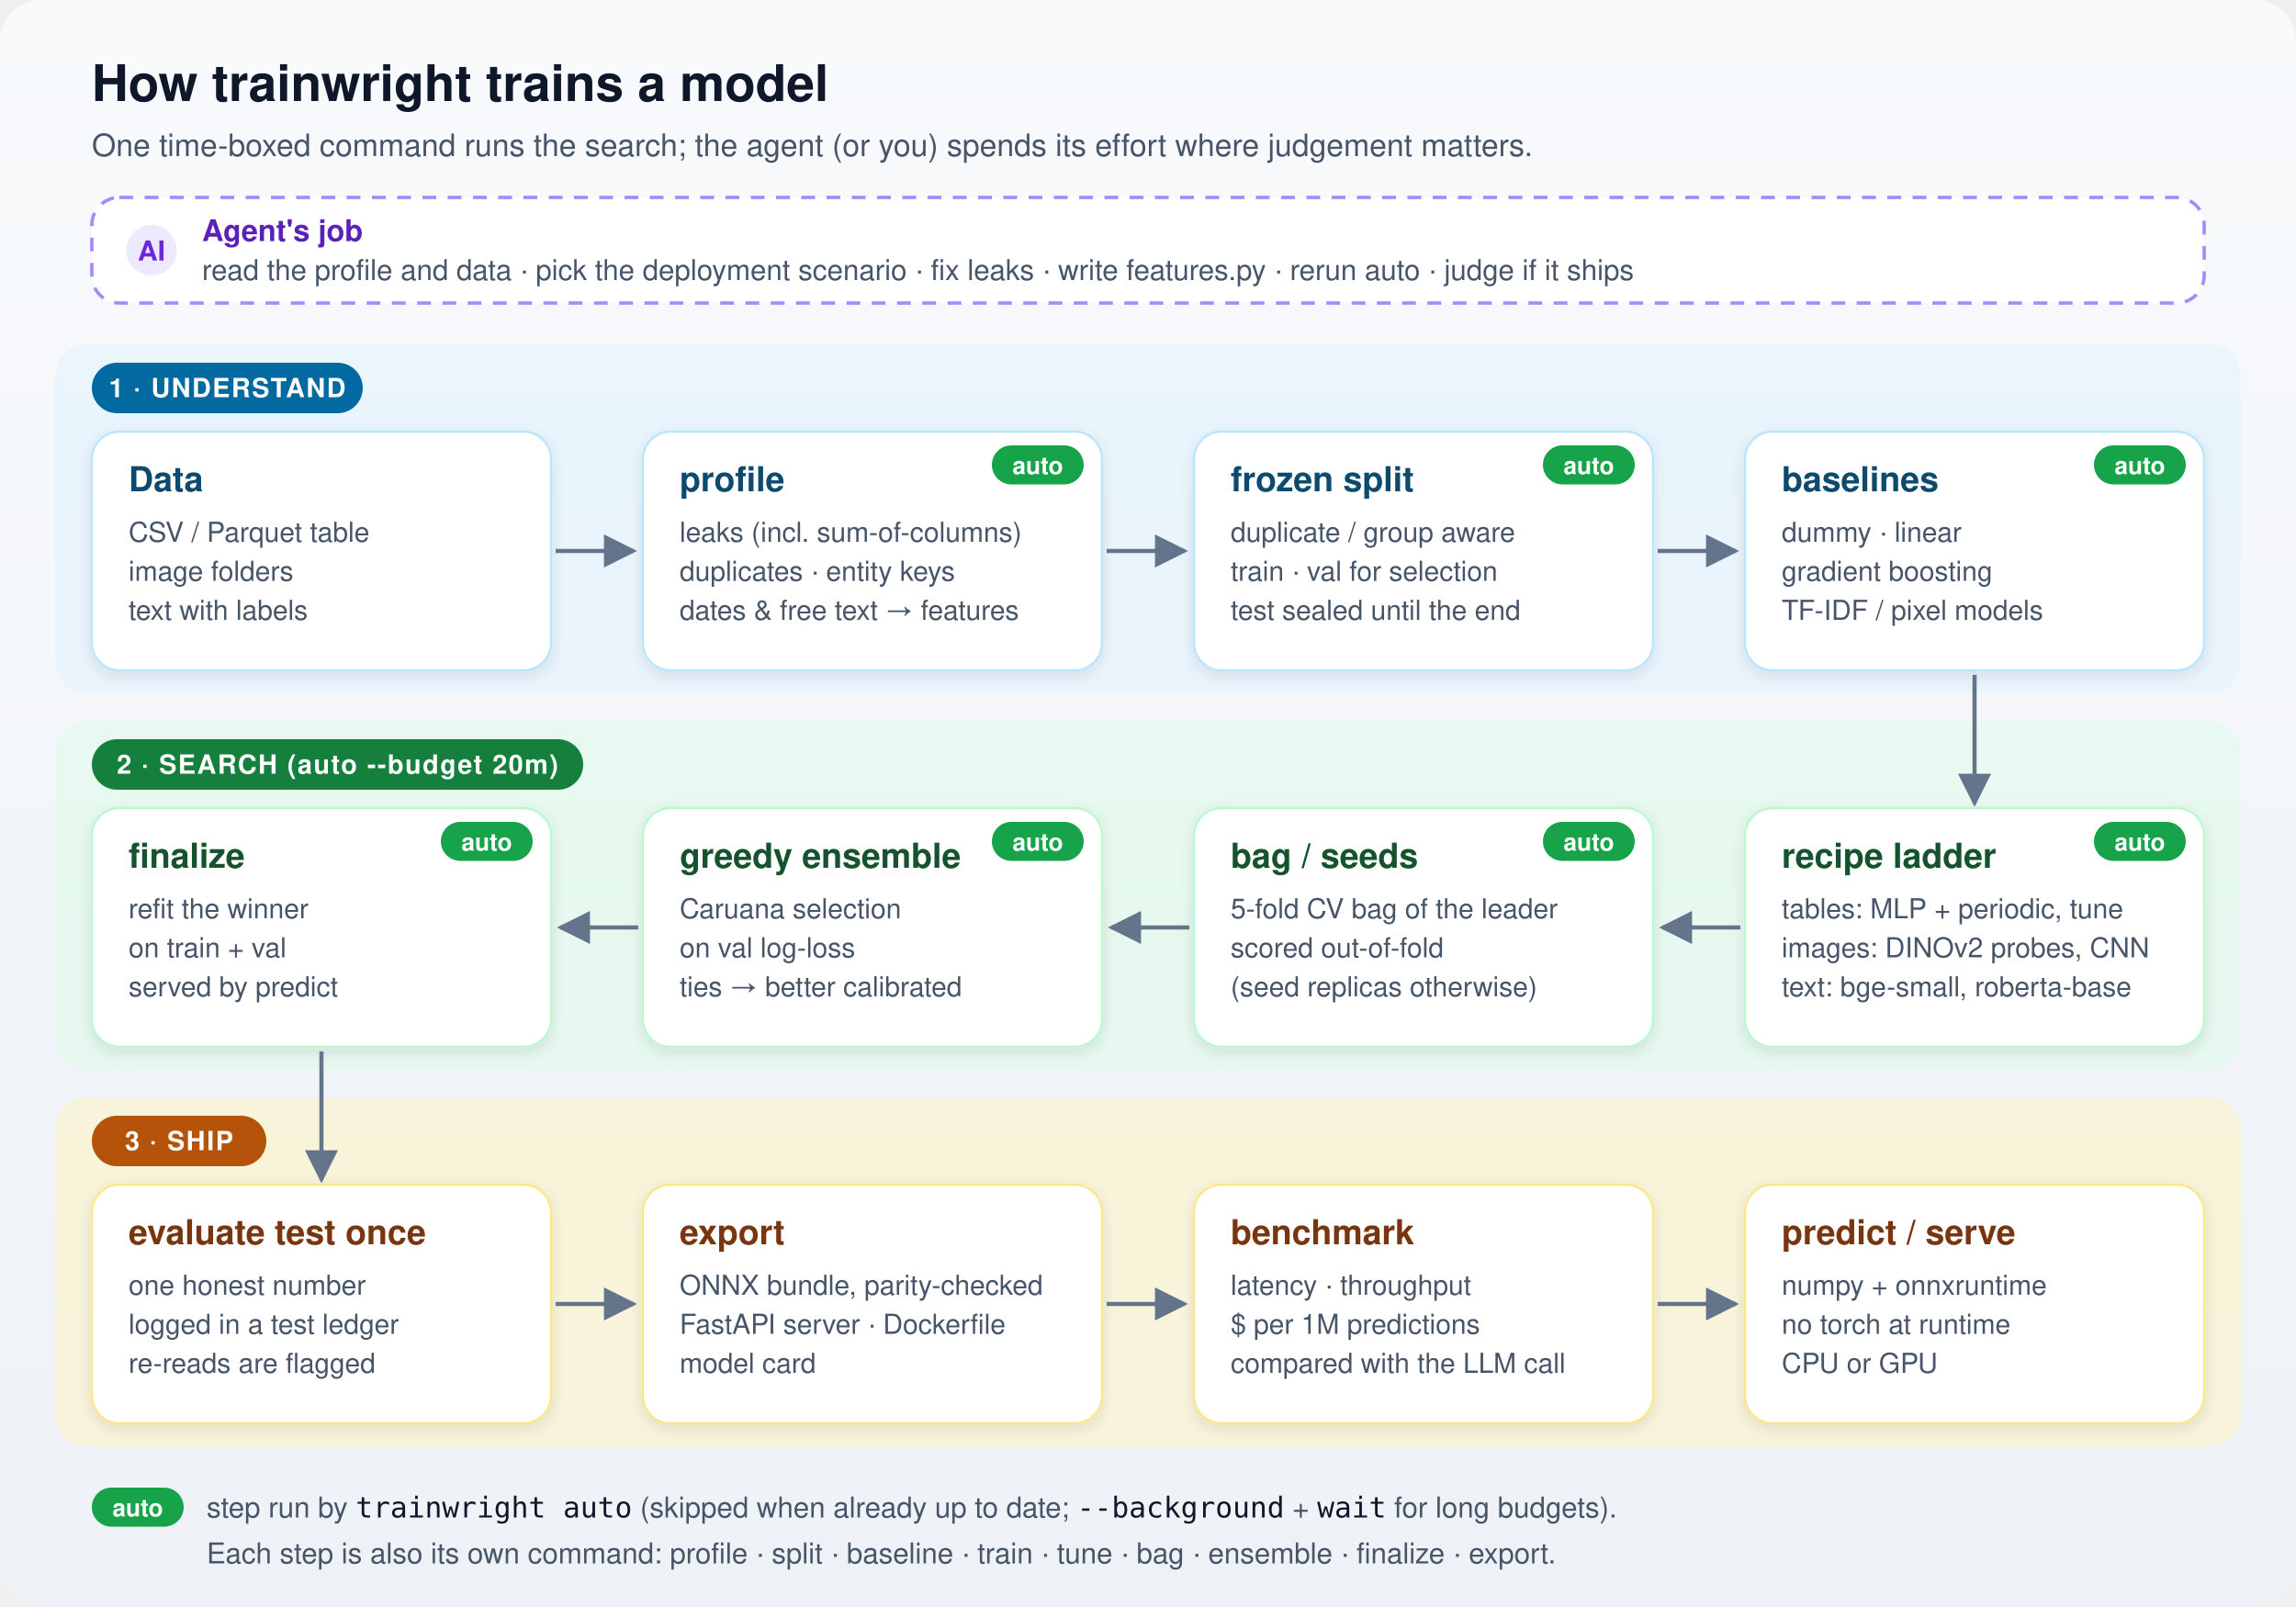
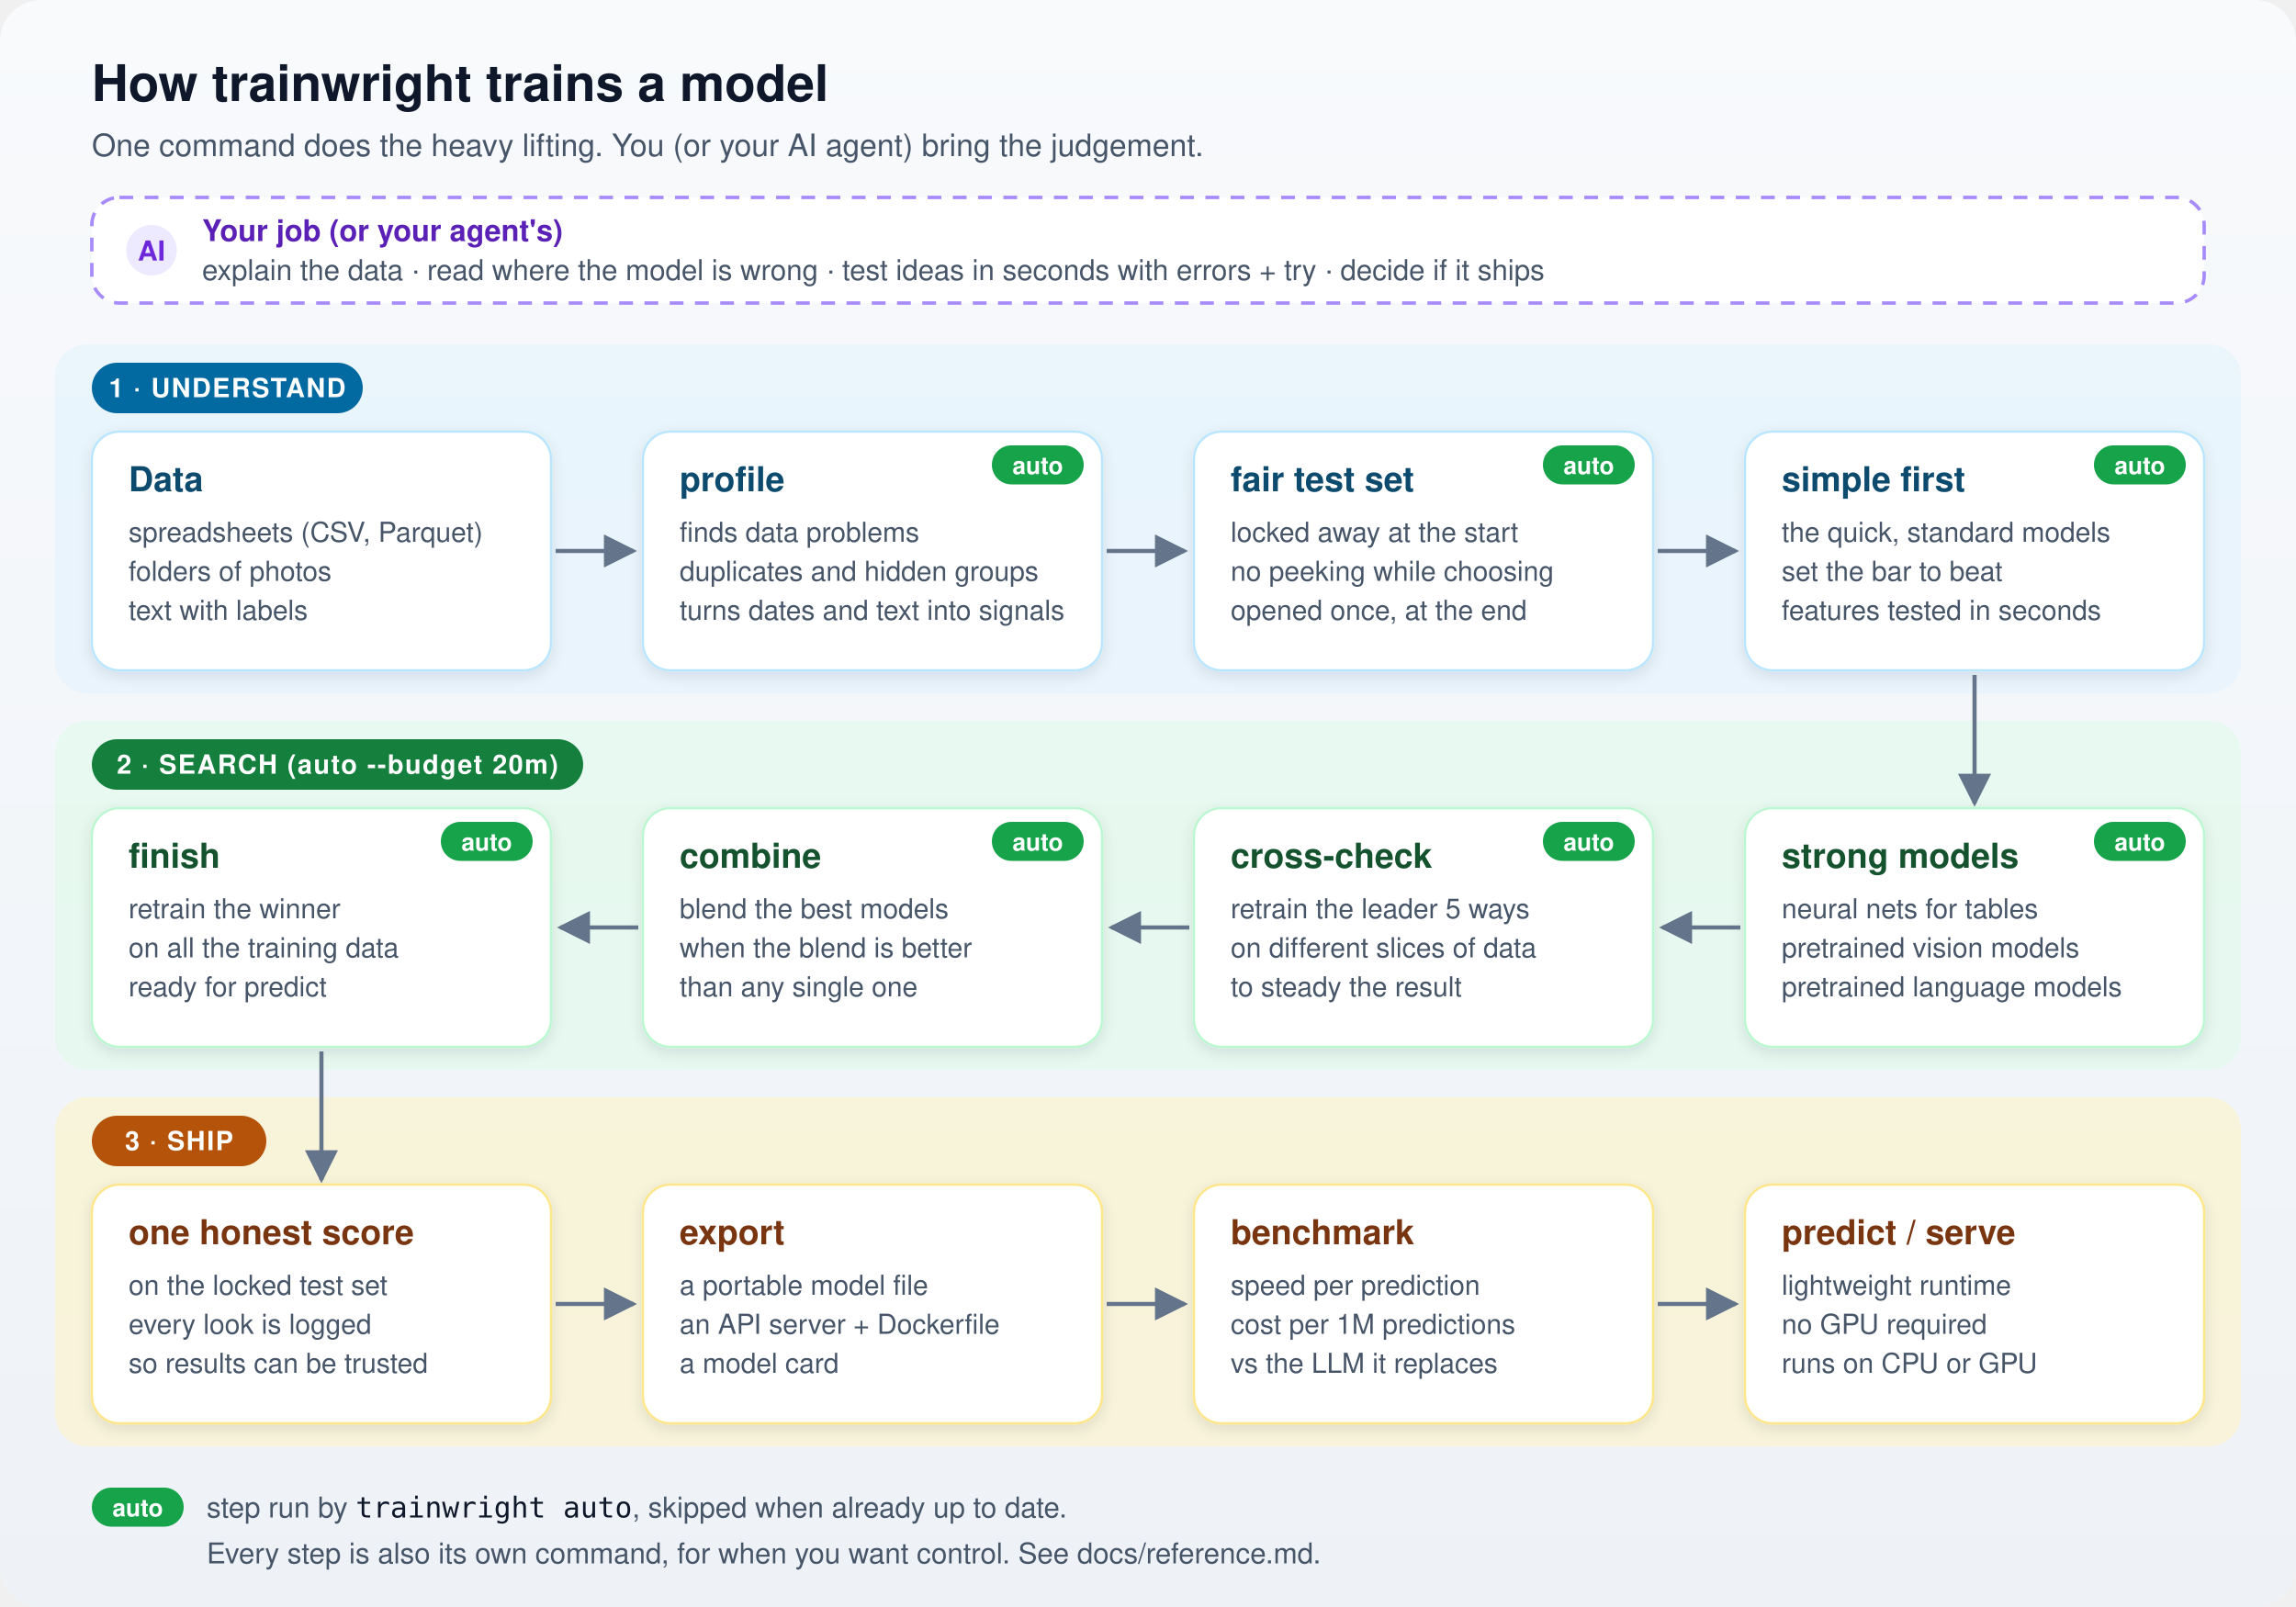
<svg xmlns="http://www.w3.org/2000/svg" viewBox="0 0 1000 700" width="1000" height="700" font-family="-apple-system, BlinkMacSystemFont, 'Segoe UI', Helvetica, Arial, sans-serif">
  <defs>
    <marker id="arrow" viewBox="0 0 10 10" refX="9" refY="5" markerWidth="8" markerHeight="8" orient="auto-start-reverse">
      <path d="M0,0 L10,5 L0,10 z" fill="#64748b" />
    </marker>
    <filter id="shadow" x="-10%" y="-10%" width="120%" height="130%">
      <feDropShadow dx="0" dy="2" stdDeviation="3" flood-color="#0f172a" flood-opacity="0.10" />
    </filter>
    <linearGradient id="bg" x1="0" y1="0" x2="0" y2="1">
      <stop offset="0" stop-color="#f8fafc" />
      <stop offset="1" stop-color="#eef2f7" />
    </linearGradient>
  </defs>
  <rect x="0" y="0" width="1000" height="700" rx="18" fill="url(#bg)" />
  <text x="40" y="44" font-size="22" font-weight="700" fill="#0f172a">How trainwright trains a model</text>
-   <text x="40" y="68" font-size="13.5" fill="#475569">One time-boxed command runs the search; the agent (or you) spends its effort where judgement matters.</text>
+   <text x="40" y="68" font-size="13.5" fill="#475569">One command does the heavy lifting. You (or your AI agent) bring the judgement.</text>
  <rect x="40" y="86" width="920" height="46" rx="12" fill="#ffffff" stroke="#a78bfa" stroke-width="1.5" stroke-dasharray="6 5" />
  <circle cx="66" cy="109" r="11" fill="#ede9fe" />
  <text x="66" y="113.5" font-size="12" font-weight="700" fill="#6d28d9" text-anchor="middle">AI</text>
-   <text x="88" y="105" font-size="13" font-weight="700" fill="#5b21b6">Agent's job</text>
-   <text x="88" y="122" font-size="12.5" fill="#475569">read the profile and data · pick the deployment scenario · fix leaks · write features.py · rerun auto · judge if it ships</text>
+   <text x="88" y="105" font-size="13" font-weight="700" fill="#5b21b6">Your job (or your agent's)</text>
+   <text x="88" y="122" font-size="12.5" fill="#475569">explain the data · read where the model is wrong · test ideas in seconds with errors + try · decide if it ships</text>
  <rect x="24" y="150" width="952" height="152" rx="14" fill="#e0f2fe" opacity="0.55" />
  <rect x="24" y="314" width="952" height="152" rx="14" fill="#dcfce7" opacity="0.55" />
  <rect x="24" y="478" width="952" height="152" rx="14" fill="#fef3c7" opacity="0.6" />
  <g font-size="11.5" font-weight="700" letter-spacing="0.6">
    <rect x="40" y="158" width="118" height="22" rx="11" fill="#0369a1" />
    <text x="99" y="173" fill="#ffffff" text-anchor="middle">1 · UNDERSTAND</text>
    <rect x="40" y="322" width="214" height="22" rx="11" fill="#15803d" />
    <text x="147" y="337" fill="#ffffff" text-anchor="middle">2 · SEARCH  (auto --budget 20m)</text>
    <rect x="40" y="486" width="76" height="22" rx="11" fill="#b45309" />
    <text x="78" y="501" fill="#ffffff" text-anchor="middle">3 · SHIP</text>
  </g>
  <g filter="url(#shadow)">
    <rect x="40" y="188" width="200" height="104" rx="12" fill="#ffffff" stroke="#bae6fd" />
    <rect x="280" y="188" width="200" height="104" rx="12" fill="#ffffff" stroke="#bae6fd" />
    <rect x="520" y="188" width="200" height="104" rx="12" fill="#ffffff" stroke="#bae6fd" />
    <rect x="760" y="188" width="200" height="104" rx="12" fill="#ffffff" stroke="#bae6fd" />
  </g>
  <g font-size="12" fill="#475569">
    <text x="56" y="214" font-size="15" font-weight="700" fill="#0c4a6e">Data</text>
-     <text x="56" y="236">CSV / Parquet table</text>
-     <text x="56" y="253">image folders</text>
+     <text x="56" y="236">spreadsheets (CSV, Parquet)</text>
+     <text x="56" y="253">folders of photos</text>
    <text x="56" y="270">text with labels</text>
    <text x="296" y="214" font-size="15" font-weight="700" fill="#0c4a6e">profile</text>
-     <text x="296" y="236">leaks (incl. sum-of-columns)</text>
-     <text x="296" y="253">duplicates · entity keys</text>
-     <text x="296" y="270">dates &amp; free text → features</text>
-     <text x="536" y="214" font-size="15" font-weight="700" fill="#0c4a6e">frozen split</text>
-     <text x="536" y="236">duplicate / group aware</text>
-     <text x="536" y="253">train · val for selection</text>
-     <text x="536" y="270">test sealed until the end</text>
-     <text x="776" y="214" font-size="15" font-weight="700" fill="#0c4a6e">baselines</text>
-     <text x="776" y="236">dummy · linear</text>
-     <text x="776" y="253">gradient boosting</text>
-     <text x="776" y="270">TF-IDF / pixel models</text>
+     <text x="296" y="236">finds data problems</text>
+     <text x="296" y="253">duplicates and hidden groups</text>
+     <text x="296" y="270">turns dates and text into signals</text>
+     <text x="536" y="214" font-size="15" font-weight="700" fill="#0c4a6e">fair test set</text>
+     <text x="536" y="236">locked away at the start</text>
+     <text x="536" y="253">no peeking while choosing</text>
+     <text x="536" y="270">opened once, at the end</text>
+     <text x="776" y="214" font-size="15" font-weight="700" fill="#0c4a6e">simple first</text>
+     <text x="776" y="236">the quick, standard models</text>
+     <text x="776" y="253">set the bar to beat</text>
+     <text x="776" y="270">features tested in seconds</text>
  </g>
  <g stroke="#64748b" stroke-width="1.8" fill="none" marker-end="url(#arrow)">
    <line x1="242" y1="240" x2="276" y2="240" />
    <line x1="482" y1="240" x2="516" y2="240" />
    <line x1="722" y1="240" x2="756" y2="240" />
    <path d="M860,294 L860,350" />
  </g>
  <g filter="url(#shadow)">
    <rect x="760" y="352" width="200" height="104" rx="12" fill="#ffffff" stroke="#bbf7d0" />
    <rect x="520" y="352" width="200" height="104" rx="12" fill="#ffffff" stroke="#bbf7d0" />
    <rect x="280" y="352" width="200" height="104" rx="12" fill="#ffffff" stroke="#bbf7d0" />
    <rect x="40" y="352" width="200" height="104" rx="12" fill="#ffffff" stroke="#bbf7d0" />
  </g>
  <g font-size="12" fill="#475569">
-     <text x="776" y="378" font-size="15" font-weight="700" fill="#14532d">recipe ladder</text>
-     <text x="776" y="400">tables: MLP + periodic, tune</text>
-     <text x="776" y="417">images: DINOv2 probes, CNN</text>
-     <text x="776" y="434">text: bge-small, roberta-base</text>
-     <text x="536" y="378" font-size="15" font-weight="700" fill="#14532d">bag / seeds</text>
-     <text x="536" y="400">5-fold CV bag of the leader</text>
-     <text x="536" y="417">scored out-of-fold</text>
-     <text x="536" y="434">(seed replicas otherwise)</text>
-     <text x="296" y="378" font-size="15" font-weight="700" fill="#14532d">greedy ensemble</text>
-     <text x="296" y="400">Caruana selection</text>
-     <text x="296" y="417">on val log-loss</text>
-     <text x="296" y="434">ties → better calibrated</text>
-     <text x="56" y="378" font-size="15" font-weight="700" fill="#14532d">finalize</text>
-     <text x="56" y="400">refit the winner</text>
-     <text x="56" y="417">on train + val</text>
-     <text x="56" y="434">served by predict</text>
+     <text x="776" y="378" font-size="15" font-weight="700" fill="#14532d">strong models</text>
+     <text x="776" y="400">neural nets for tables</text>
+     <text x="776" y="417">pretrained vision models</text>
+     <text x="776" y="434">pretrained language models</text>
+     <text x="536" y="378" font-size="15" font-weight="700" fill="#14532d">cross-check</text>
+     <text x="536" y="400">retrain the leader 5 ways</text>
+     <text x="536" y="417">on different slices of data</text>
+     <text x="536" y="434">to steady the result</text>
+     <text x="296" y="378" font-size="15" font-weight="700" fill="#14532d">combine</text>
+     <text x="296" y="400">blend the best models</text>
+     <text x="296" y="417">when the blend is better</text>
+     <text x="296" y="434">than any single one</text>
+     <text x="56" y="378" font-size="15" font-weight="700" fill="#14532d">finish</text>
+     <text x="56" y="400">retrain the winner</text>
+     <text x="56" y="417">on all the training data</text>
+     <text x="56" y="434">ready for predict</text>
  </g>
  <g stroke="#64748b" stroke-width="1.8" fill="none" marker-end="url(#arrow)">
    <line x1="758" y1="404" x2="724" y2="404" />
    <line x1="518" y1="404" x2="484" y2="404" />
    <line x1="278" y1="404" x2="244" y2="404" />
    <path d="M140,458 L140,514" />
  </g>
  <g filter="url(#shadow)">
    <rect x="40" y="516" width="200" height="104" rx="12" fill="#ffffff" stroke="#fde68a" />
    <rect x="280" y="516" width="200" height="104" rx="12" fill="#ffffff" stroke="#fde68a" />
    <rect x="520" y="516" width="200" height="104" rx="12" fill="#ffffff" stroke="#fde68a" />
    <rect x="760" y="516" width="200" height="104" rx="12" fill="#ffffff" stroke="#fde68a" />
  </g>
  <g font-size="12" fill="#475569">
-     <text x="56" y="542" font-size="15" font-weight="700" fill="#78350f">evaluate test once</text>
-     <text x="56" y="564">one honest number</text>
-     <text x="56" y="581">logged in a test ledger</text>
-     <text x="56" y="598">re-reads are flagged</text>
+     <text x="56" y="542" font-size="15" font-weight="700" fill="#78350f">one honest score</text>
+     <text x="56" y="564">on the locked test set</text>
+     <text x="56" y="581">every look is logged</text>
+     <text x="56" y="598">so results can be trusted</text>
    <text x="296" y="542" font-size="15" font-weight="700" fill="#78350f">export</text>
-     <text x="296" y="564">ONNX bundle, parity-checked</text>
-     <text x="296" y="581">FastAPI server · Dockerfile</text>
-     <text x="296" y="598">model card</text>
+     <text x="296" y="564">a portable model file</text>
+     <text x="296" y="581">an API server + Dockerfile</text>
+     <text x="296" y="598">a model card</text>
    <text x="536" y="542" font-size="15" font-weight="700" fill="#78350f">benchmark</text>
-     <text x="536" y="564">latency · throughput</text>
-     <text x="536" y="581">$ per 1M predictions</text>
-     <text x="536" y="598">compared with the LLM call</text>
+     <text x="536" y="564">speed per prediction</text>
+     <text x="536" y="581">cost per 1M predictions</text>
+     <text x="536" y="598">vs the LLM it replaces</text>
    <text x="776" y="542" font-size="15" font-weight="700" fill="#78350f">predict / serve</text>
-     <text x="776" y="564">numpy + onnxruntime</text>
-     <text x="776" y="581">no torch at runtime</text>
-     <text x="776" y="598">CPU or GPU</text>
+     <text x="776" y="564">lightweight runtime</text>
+     <text x="776" y="581">no GPU required</text>
+     <text x="776" y="598">runs on CPU or GPU</text>
  </g>
  <g stroke="#64748b" stroke-width="1.8" fill="none" marker-end="url(#arrow)">
    <line x1="242" y1="568" x2="276" y2="568" />
    <line x1="482" y1="568" x2="516" y2="568" />
    <line x1="722" y1="568" x2="756" y2="568" />
  </g>
  <g font-size="10.5" font-weight="700" fill="#ffffff" text-anchor="middle">
    <rect x="432" y="194" width="40" height="17" rx="8.5" fill="#16a34a" />
    <text x="452" y="206.5">auto</text>
    <rect x="672" y="194" width="40" height="17" rx="8.5" fill="#16a34a" />
    <text x="692" y="206.5">auto</text>
    <rect x="912" y="194" width="40" height="17" rx="8.5" fill="#16a34a" />
    <text x="932" y="206.5">auto</text>
    <rect x="912" y="358" width="40" height="17" rx="8.5" fill="#16a34a" />
    <text x="932" y="370.5">auto</text>
    <rect x="672" y="358" width="40" height="17" rx="8.5" fill="#16a34a" />
    <text x="692" y="370.5">auto</text>
    <rect x="432" y="358" width="40" height="17" rx="8.5" fill="#16a34a" />
    <text x="452" y="370.5">auto</text>
    <rect x="192" y="358" width="40" height="17" rx="8.5" fill="#16a34a" />
    <text x="212" y="370.5">auto</text>
  </g>
  <rect x="40" y="648" width="40" height="17" rx="8.5" fill="#16a34a" />
  <text x="60" y="660.5" font-size="10.5" font-weight="700" fill="#ffffff" text-anchor="middle">auto</text>
-   <text x="90" y="661" font-size="12.5" fill="#475569">step run by <tspan font-family="ui-monospace, SFMono-Regular, Menlo, monospace" fill="#0f172a">trainwright auto</tspan> (skipped when already up to date; <tspan font-family="ui-monospace, SFMono-Regular, Menlo, monospace" fill="#0f172a">--background</tspan> + <tspan font-family="ui-monospace, SFMono-Regular, Menlo, monospace" fill="#0f172a">wait</tspan> for long budgets).</text>
-   <text x="90" y="681" font-size="12.5" fill="#475569">Each step is also its own command: profile · split · baseline · train · tune · bag · ensemble · finalize · export.</text>
+   <text x="90" y="661" font-size="12.5" fill="#475569">step run by <tspan font-family="ui-monospace, SFMono-Regular, Menlo, monospace" fill="#0f172a">trainwright auto</tspan>, skipped when already up to date.</text>
+   <text x="90" y="681" font-size="12.5" fill="#475569">Every step is also its own command, for when you want control. See docs/reference.md.</text>
</svg>
